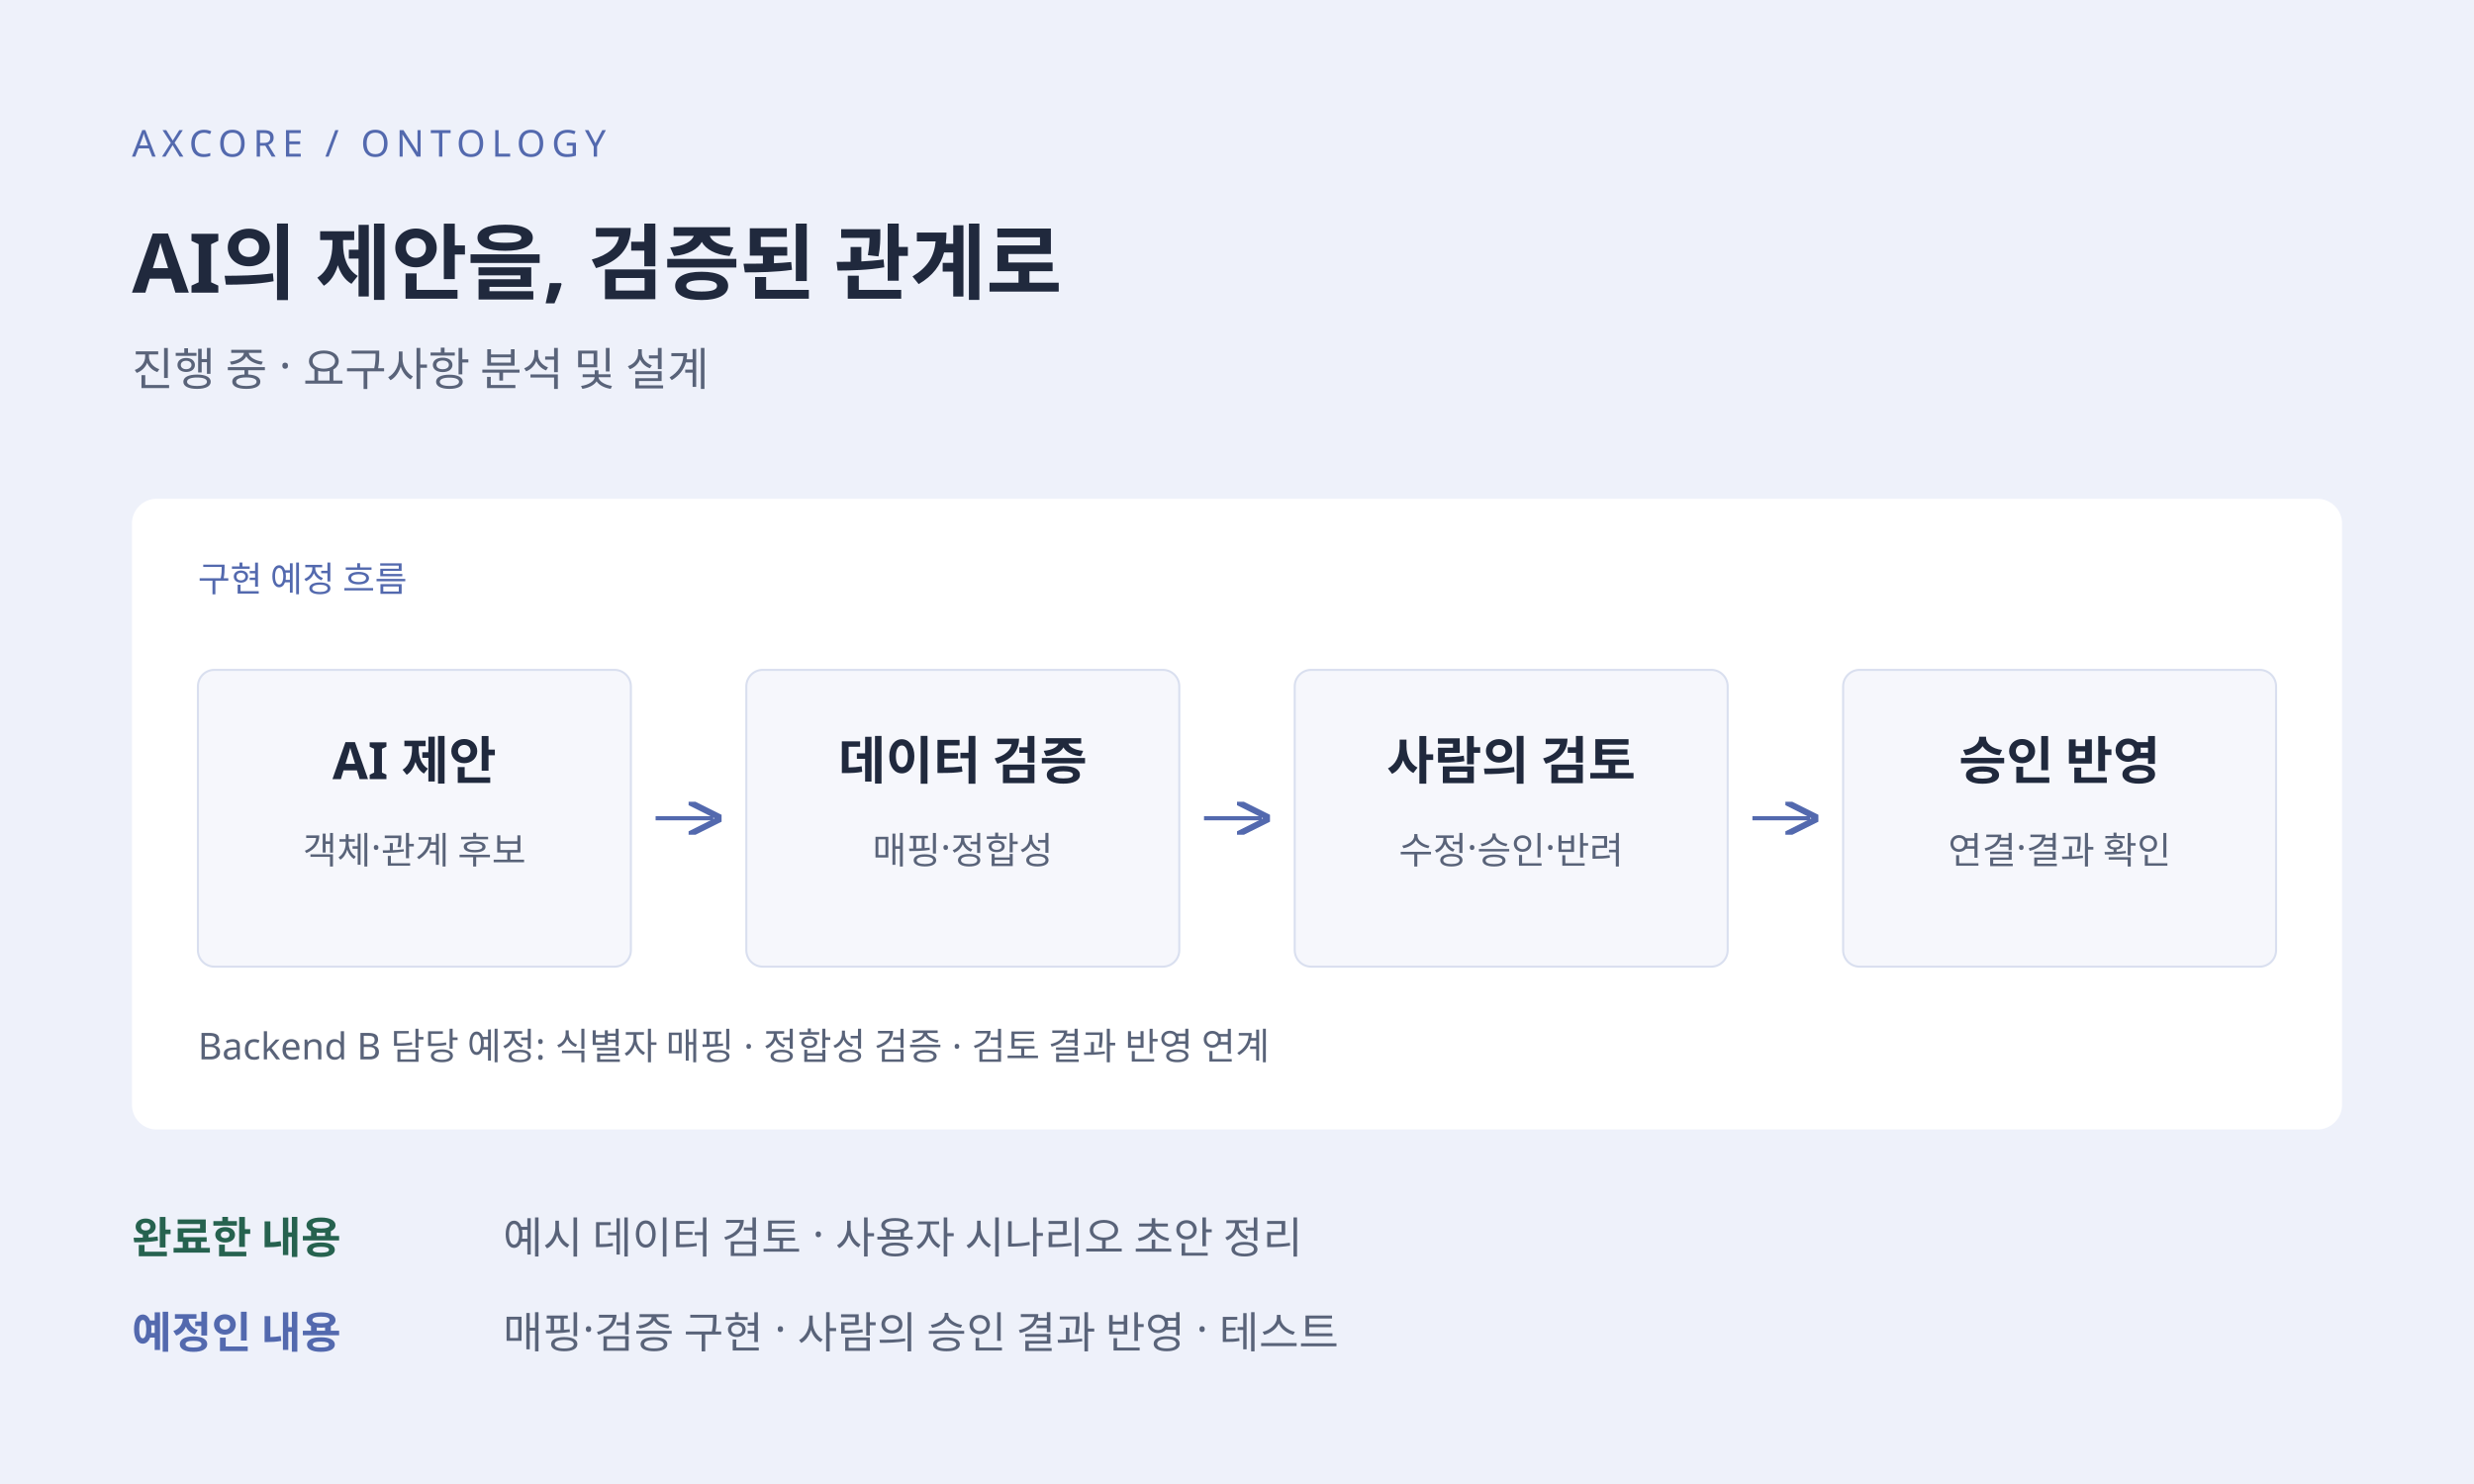
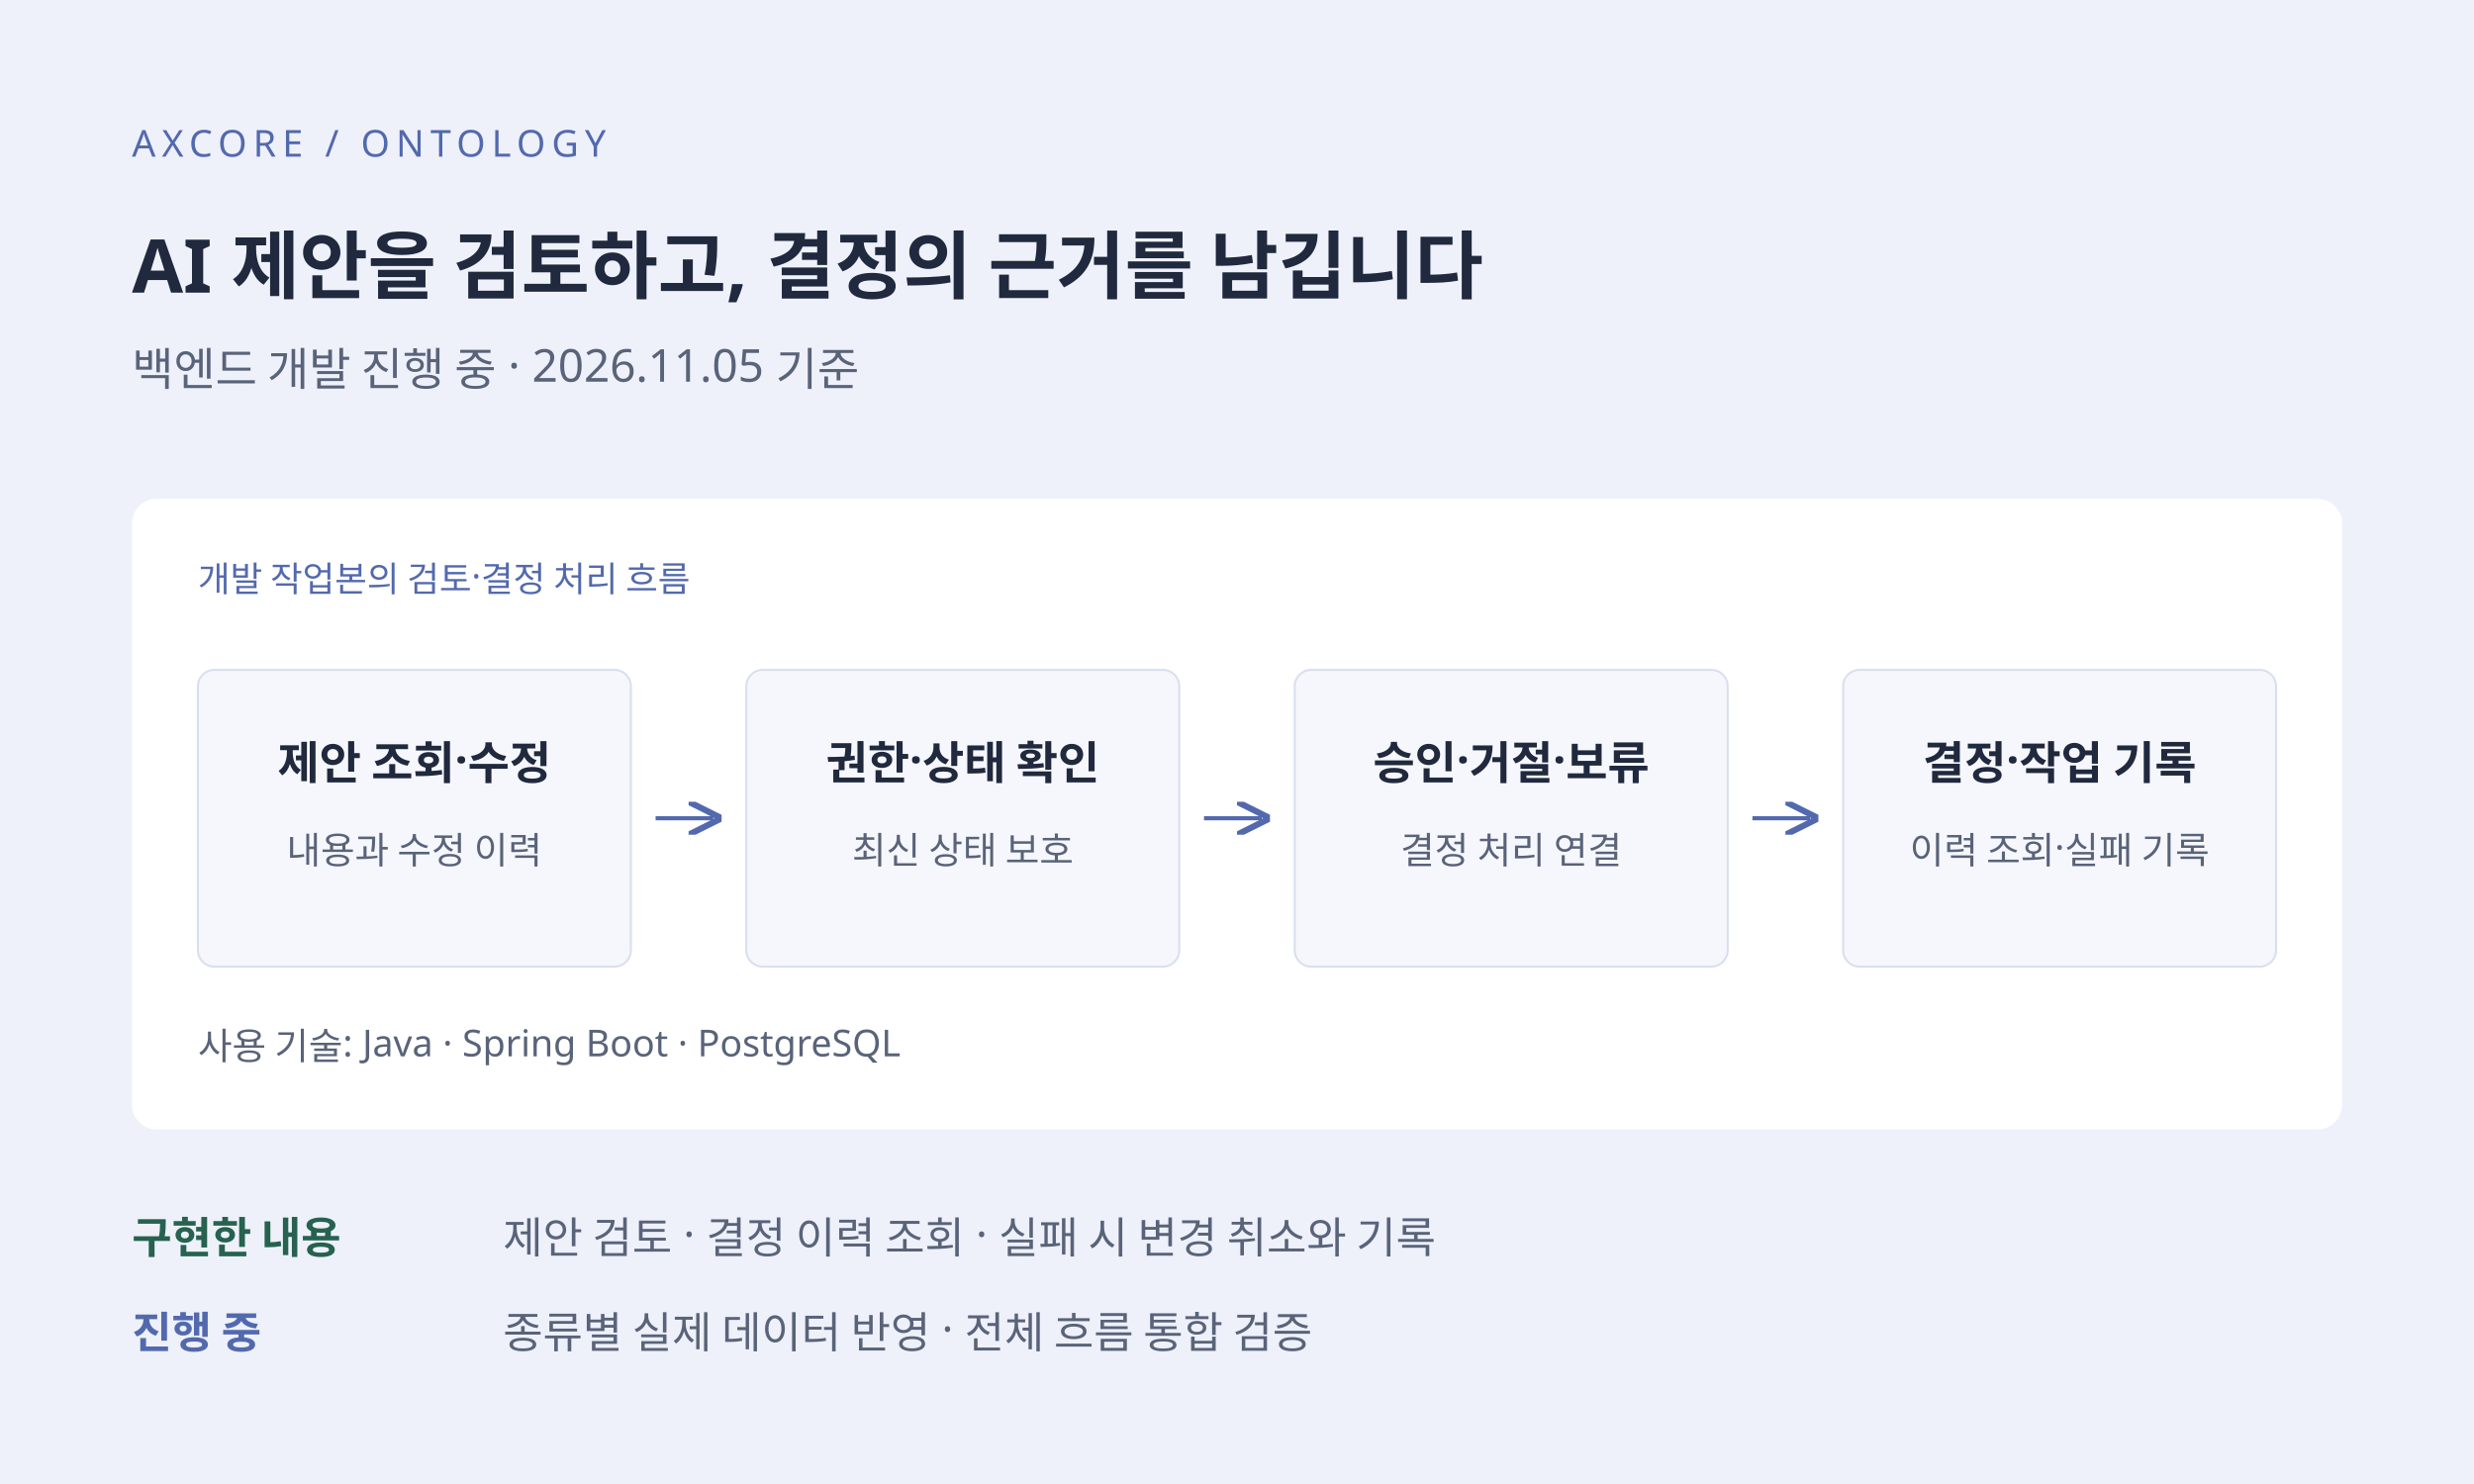
<svg xmlns="http://www.w3.org/2000/svg" width="1200" height="720" viewBox="0 0 1200 720" role="img" aria-labelledby="title desc">
  <defs>
    <marker id="arrow" markerWidth="8" markerHeight="8" refX="6" refY="4" orient="auto">
      <path d="M0 0L8 4L0 8" fill="none" stroke="#5369ae" stroke-width="1.5" />
    </marker>
  </defs>
  <rect width="1200" height="720" fill="#eef1fa" />
  <g font-family="'IBM Plex Sans KR','Malgun Gothic',sans-serif">
    <text x="64" y="76" fill="#5369ae" font-size="18" letter-spacing="3">AXCORE / ONTOLOGY</text>
-     <text x="64" y="142" fill="#20293d" font-size="40" font-weight="600">AI의 제안을, 검증된 관계로</text>
-     <text x="64" y="187" fill="#596379" font-size="22">진행 중 · 요구사항 분석 및 설계</text>
+     <text x="64" y="142" fill="#20293d" font-size="36" font-weight="600">AI 제안을 검토하고, 결정의 근거를 남깁니다</text>
+     <text x="64" y="187" fill="#596379" font-size="22">백엔드 개발 진행 중 · 2026.11.05 기준</text>
    <rect x="64" y="242" width="1072" height="306" rx="12" fill="#fff" />
-     <text x="96" y="287" fill="#5369ae" font-size="17">구현 예정 흐름</text>
+     <text x="96" y="287" fill="#5369ae" font-size="17">개발 작업본의 검토·결정 처리 흐름</text>
    <g fill="#f6f7fc" stroke="#d9dfef">
      <rect x="96" y="325" width="210" height="144" rx="8" />
      <rect x="362" y="325" width="210" height="144" rx="8" />
      <rect x="628" y="325" width="210" height="144" rx="8" />
      <rect x="894" y="325" width="210" height="144" rx="8" />
    </g>
-     <g fill="#20293d" font-size="25" font-weight="600" text-anchor="middle">
-       <text x="201" y="378">AI 제안</text>
-       <text x="467" y="378">데이터 검증</text>
-       <text x="733" y="378">사람의 검토</text>
-       <text x="999" y="378">승인 반영</text>
+     <g fill="#20293d" font-size="22" font-weight="600" text-anchor="middle">
+       <text x="201" y="378">제안 조회·수정</text>
+       <text x="467" y="378">권한·상태 확인</text>
+       <text x="733" y="378">승인·거절·보류</text>
+       <text x="999" y="378">결정·작업 기록</text>
    </g>
    <g fill="#596379" font-size="18" text-anchor="middle">
-       <text x="201" y="419">객체·관계 후보</text>
-       <text x="467" y="419">매핑·정합성</text>
-       <text x="733" y="419">수정·승인·반려</text>
-       <text x="999" y="419">연결·결과 확인</text>
+       <text x="201" y="419">내용과 수정 이력</text>
+       <text x="467" y="419">최신 상태 보호</text>
+       <text x="733" y="419">결정 처리 연결</text>
+       <text x="999" y="419">이력 조회·실패 기록</text>
    </g>
    <g stroke="#5369ae" stroke-width="2" marker-end="url(#arrow)">
      <path d="M318 397H346" />
      <path d="M584 397H612" />
      <path d="M850 397H878" />
    </g>
-     <text x="96" y="514" fill="#596379" font-size="18">Backend B 담당 예정: 식별자 매핑 · 정합성 검증 · 검토 결과 반영 연계</text>
-     <text x="64" y="608" fill="#26624f" font-size="21" font-weight="600">완료한 내용</text>
-     <text x="244" y="608" fill="#596379" font-size="21">예시 데이터 검토 · 사용자 시나리오 초안 정리</text>
-     <text x="64" y="654" fill="#5369ae" font-size="21" font-weight="600">예정인 내용</text>
-     <text x="244" y="654" fill="#596379" font-size="21">매핑·검증 구현 · 사람의 승인 결과 반영 · 테스트</text>
+     <text x="96" y="514" fill="#596379" font-size="18">사용 기술: Java · Spring Boot · PostgreSQL</text>
+     <text x="64" y="608" fill="#26624f" font-size="21" font-weight="600">구현한 내용</text>
+     <text x="244" y="608" fill="#596379" font-size="21">제안 검토 · 결정 이력 조회 · 실패 시 변경 취소와 기록</text>
+     <text x="64" y="654" fill="#5369ae" font-size="21" font-weight="600">진행 중</text>
+     <text x="244" y="654" fill="#596379" font-size="21">종류별 실제 데이터 반영 · 전체 흐름 통합 검증</text>
  </g>
</svg>
